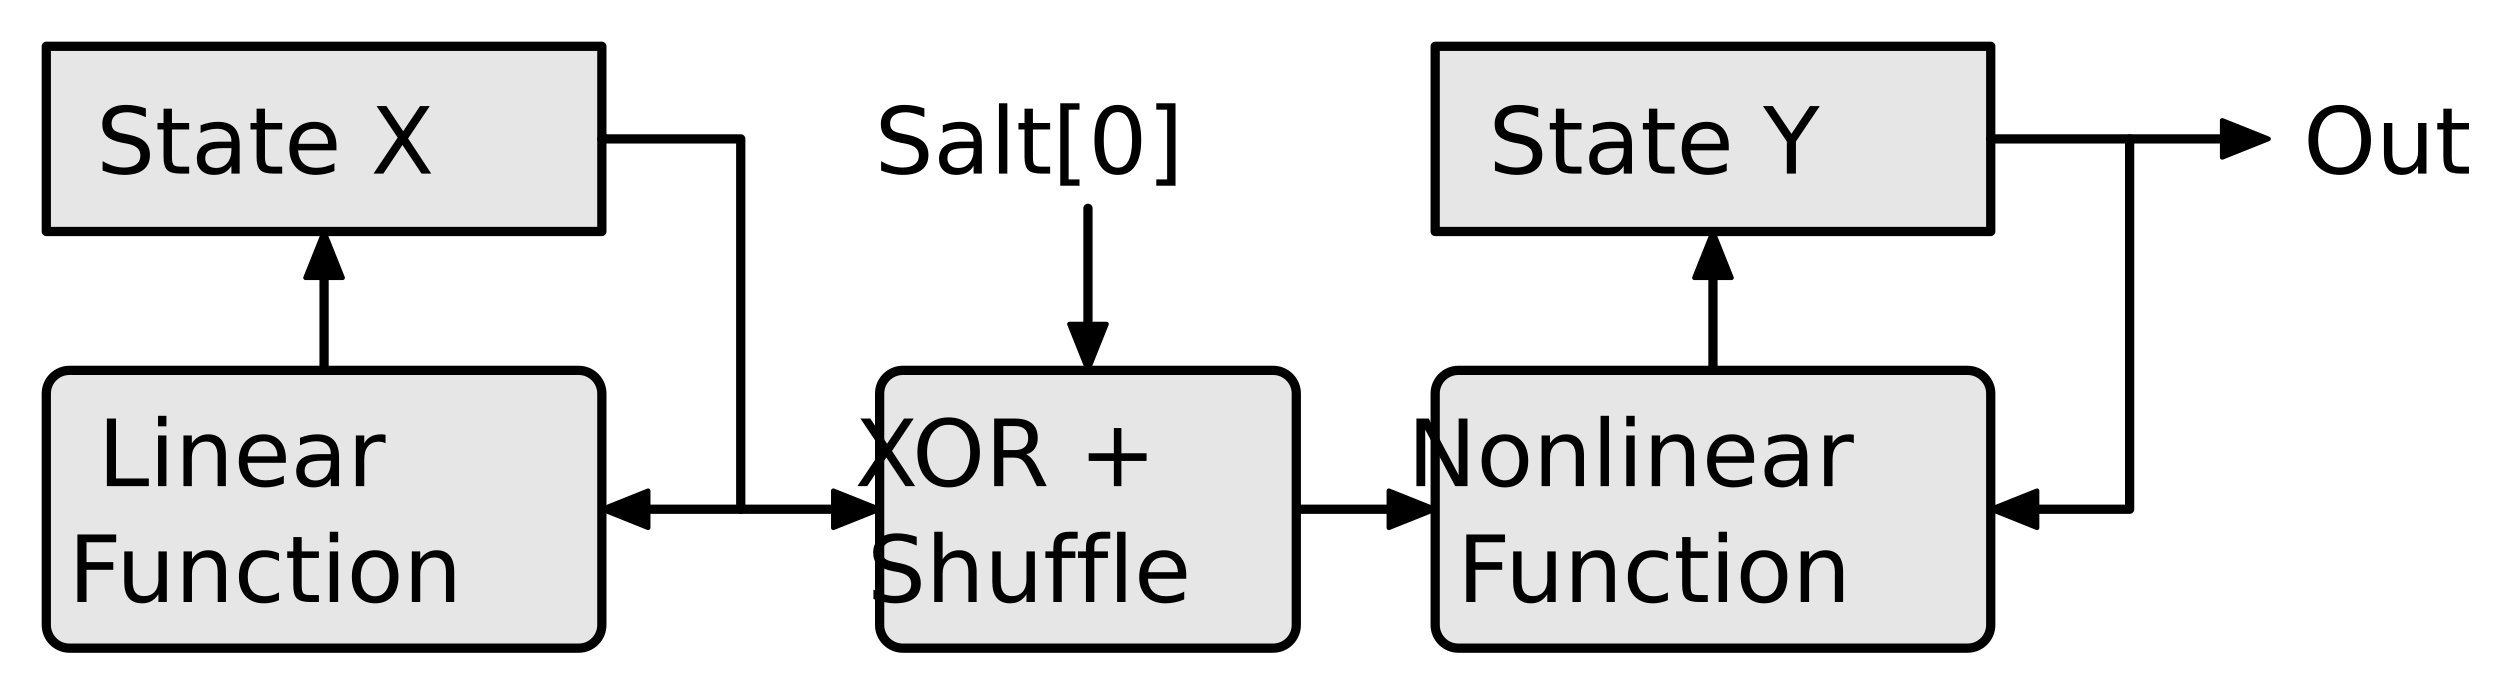
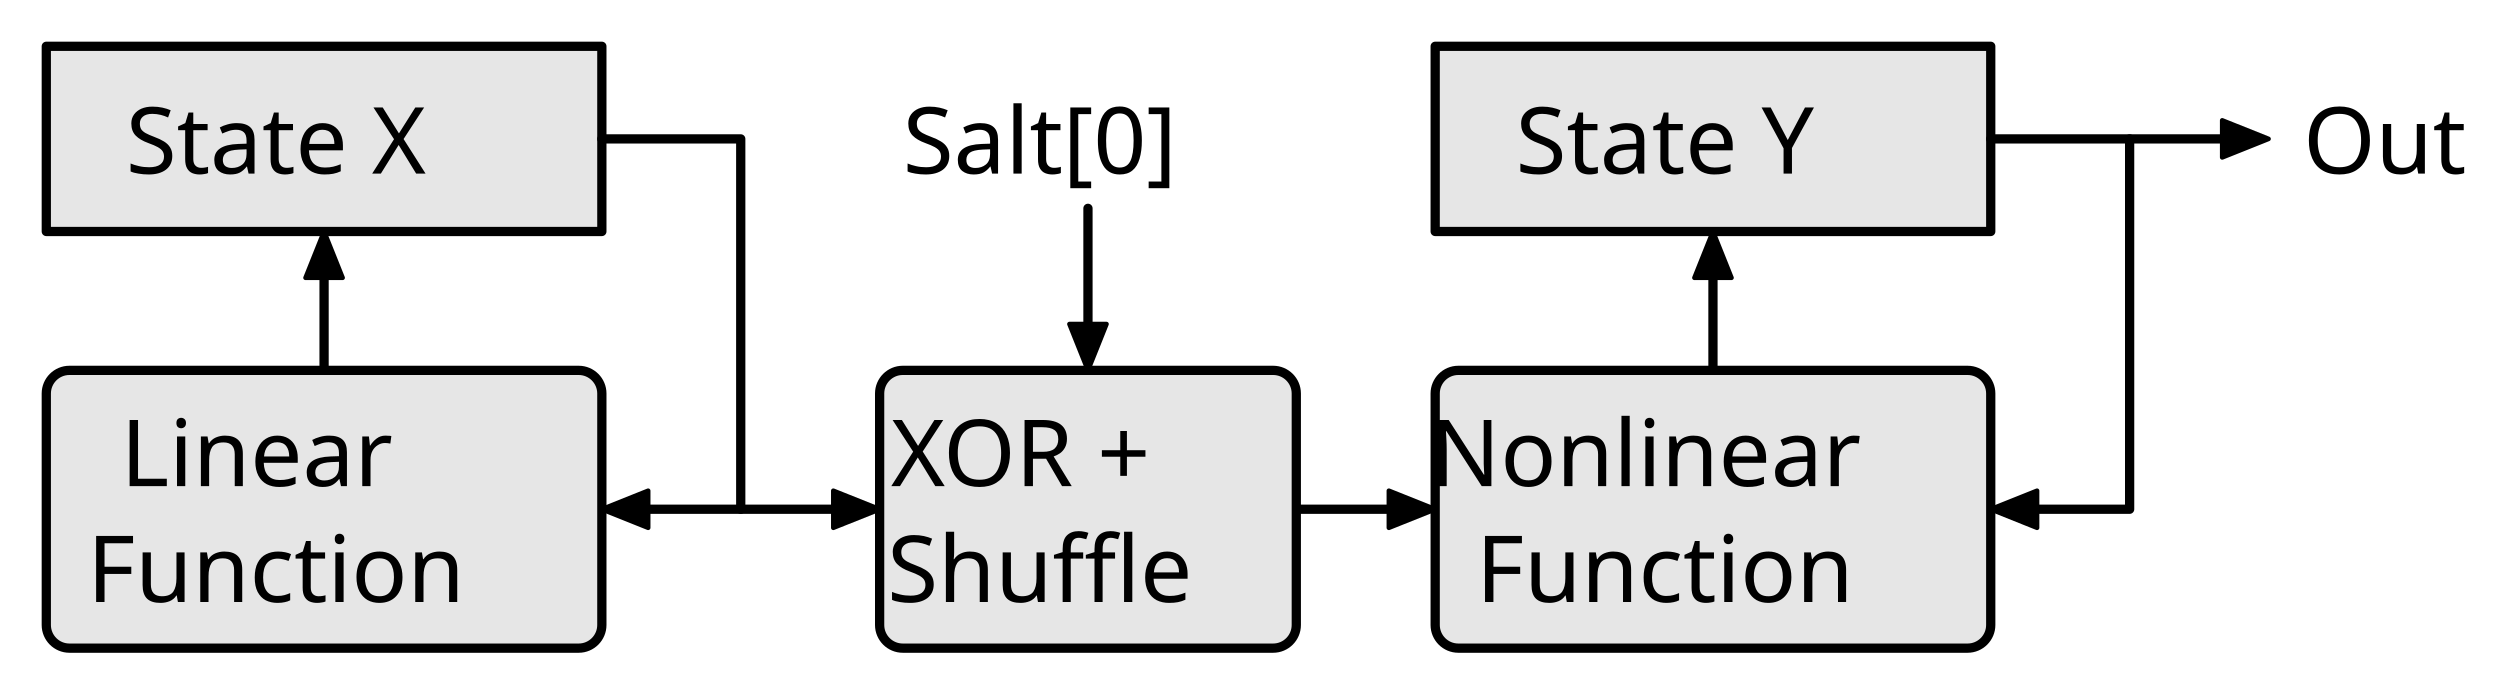
<svg xmlns="http://www.w3.org/2000/svg" width="540" height="150" viewBox="0 0 270 75" version="1.1" id="svg8">
  <defs id="defs2" />
  <g id="layer1" style="display:inline">
    <path style="fill:none;fill-rule:evenodd;stroke:#000000;stroke-width:1;stroke-linecap:round;stroke-linejoin:round;stroke-opacity:1;stroke-miterlimit:4;stroke-dasharray:none" d="M 80,55 H 90" id="path1267-6-7" />
    <path style="fill:#000000;fill-opacity:1;stroke:#000000;stroke-width:0.5;stroke-linecap:round;stroke-linejoin:round;stroke-opacity:1;stroke-miterlimit:4;stroke-dasharray:none" d="m 90,57 v -4 l 5,2 z" id="path6335-2-9-5-1-9-3-7-9-2-06-9" />
    <rect style="display:inline;fill:#e6e6e6;stroke:#000000;stroke-width:1;stroke-linecap:round;stroke-linejoin:round;stroke-miterlimit:4;stroke-dasharray:none" id="rect853-60-8-5-3-4-3" width="60" height="30" x="5" y="40" ry="2.5" />
-     <text xml:space="preserve" style="color:#000000;font-size:8px;line-height:150%;font-family:'DejaVu Sans';-inkscape-font-specification:'DejaVu Sans';text-align:center;text-decoration:none;text-decoration-line:none;letter-spacing:0px;word-spacing:0px;text-anchor:middle;display:inline;overflow:visible;fill:#000000;stroke:#000000;stroke-width:1px;stroke-linecap:butt;stroke-linejoin:miter;stroke-opacity:1" x="35" y="52.5" id="text3316-5-0-6">
+     <text xml:space="preserve" style="color:#000000;font-size:8px;line-height:150%;font-family:'sans-serif';-inkscape-font-specification:'sans-serif';text-align:center;text-decoration:none;text-decoration-line:none;letter-spacing:0px;word-spacing:0px;text-anchor:middle;display:inline;overflow:visible;fill:#000000;stroke:#000000;stroke-width:1px;stroke-linecap:butt;stroke-linejoin:miter;stroke-opacity:1" x="35" y="52.5" id="text3316-5-0-6">
      <tspan id="tspan3314-2-9-7" x="35" y="52.5" style="font-size:10px;stroke:none">Linear</tspan>
      <tspan x="35" y="65.02" style="font-size:10px;stroke:none" id="tspan1258">Function</tspan>
    </text>
    <rect style="display:inline;fill:#e6e6e6;stroke:#000000;stroke-width:1;stroke-linecap:round;stroke-linejoin:round;stroke-miterlimit:4;stroke-dasharray:none" id="rect853-60-8-5-3-4-3-5" width="60" height="30" x="155" y="40" ry="2.5" />
-     <text xml:space="preserve" style="color:#000000;font-size:8px;line-height:150%;font-family:'DejaVu Sans';-inkscape-font-specification:'DejaVu Sans';text-align:center;text-decoration:none;text-decoration-line:none;letter-spacing:0px;word-spacing:0px;text-anchor:middle;display:inline;overflow:visible;fill:#000000;stroke:#000000;stroke-width:1px;stroke-linecap:butt;stroke-linejoin:miter;stroke-opacity:1" x="185" y="52.5" id="text3316-5-0-6-3">
+     <text xml:space="preserve" style="color:#000000;font-size:8px;line-height:150%;font-family:'sans-serif';-inkscape-font-specification:'sans-serif';text-align:center;text-decoration:none;text-decoration-line:none;letter-spacing:0px;word-spacing:0px;text-anchor:middle;display:inline;overflow:visible;fill:#000000;stroke:#000000;stroke-width:1px;stroke-linecap:butt;stroke-linejoin:miter;stroke-opacity:1" x="185" y="52.5" id="text3316-5-0-6-3">
      <tspan id="tspan3314-2-9-7-5" x="185" y="52.5" style="font-size:10px;stroke:none">Nonlinear</tspan>
      <tspan x="185" y="65.02" style="font-size:10px;stroke:none" id="tspan1258-6">Function</tspan>
    </text>
    <rect style="display:inline;fill:#e6e6e6;stroke:#000000;stroke-width:1;stroke-linecap:round;stroke-linejoin:round;stroke-miterlimit:4;stroke-dasharray:none" id="rect853-60-8-5-3-4-3-2" width="60" height="20" x="5" y="5" />
-     <text xml:space="preserve" style="color:#000000;font-size:8px;line-height:150%;font-family:'DejaVu Sans';-inkscape-font-specification:'DejaVu Sans';text-align:center;text-decoration:none;text-decoration-line:none;letter-spacing:0px;word-spacing:0px;text-anchor:middle;display:inline;overflow:visible;fill:#000000;stroke:#000000;stroke-width:1px;stroke-linecap:butt;stroke-linejoin:miter;stroke-opacity:1" x="35" y="18.75" id="text3316-5-0-6-9">
+     <text xml:space="preserve" style="color:#000000;font-size:8px;line-height:150%;font-family:'sans-serif';-inkscape-font-specification:'sans-serif';text-align:center;text-decoration:none;text-decoration-line:none;letter-spacing:0px;word-spacing:0px;text-anchor:middle;display:inline;overflow:visible;fill:#000000;stroke:#000000;stroke-width:1px;stroke-linecap:butt;stroke-linejoin:miter;stroke-opacity:1" x="35" y="18.75" id="text3316-5-0-6-9">
      <tspan x="35" y="18.75" style="font-size:10px;stroke:none" id="tspan1258-2">State X</tspan>
    </text>
    <rect style="display:inline;fill:#e6e6e6;stroke:#000000;stroke-width:1;stroke-linecap:round;stroke-linejoin:round;stroke-miterlimit:4;stroke-dasharray:none" id="rect853-60-8-5-3-4-3-2-7" width="60" height="20" x="155" y="5" />
-     <text xml:space="preserve" style="color:#000000;font-size:8px;line-height:150%;font-family:'DejaVu Sans';-inkscape-font-specification:'DejaVu Sans';text-align:center;text-decoration:none;text-decoration-line:none;letter-spacing:0px;word-spacing:0px;text-anchor:middle;display:inline;overflow:visible;fill:#000000;stroke:#000000;stroke-width:1px;stroke-linecap:butt;stroke-linejoin:miter;stroke-opacity:1" x="185" y="18.75" id="text3316-5-0-6-9-0">
+     <text xml:space="preserve" style="color:#000000;font-size:8px;line-height:150%;font-family:'sans-serif';-inkscape-font-specification:'sans-serif';text-align:center;text-decoration:none;text-decoration-line:none;letter-spacing:0px;word-spacing:0px;text-anchor:middle;display:inline;overflow:visible;fill:#000000;stroke:#000000;stroke-width:1px;stroke-linecap:butt;stroke-linejoin:miter;stroke-opacity:1" x="185" y="18.75" id="text3316-5-0-6-9-0">
      <tspan x="185" y="18.75" style="font-size:10px;stroke:none" id="tspan1258-2-9">State Y</tspan>
    </text>
    <path style="display:inline;fill:none;fill-rule:evenodd;stroke:#000000;stroke-width:1;stroke-linecap:round;stroke-linejoin:round;stroke-opacity:1;stroke-miterlimit:4;stroke-dasharray:none" d="m 215,15 h 25" id="path1267-6-7-19" />
    <path style="display:inline;fill:#000000;fill-opacity:1;stroke:#000000;stroke-width:0.5;stroke-linecap:round;stroke-linejoin:round;stroke-opacity:1;stroke-miterlimit:4;stroke-dasharray:none" d="m 240,17 v -4 l 5,2 z" id="path6335-2-9-5-1-9-3-7-9-2-06-9-4" />
-     <text xml:space="preserve" style="color:#000000;font-size:8px;line-height:150%;font-family:'DejaVu Sans';-inkscape-font-specification:'DejaVu Sans';text-align:start;text-decoration:none;text-decoration-line:none;letter-spacing:0px;word-spacing:0px;text-anchor:start;display:inline;overflow:visible;fill:#000000;stroke:#000000;stroke-width:1px;stroke-linecap:butt;stroke-linejoin:miter;stroke-opacity:1" x="248.75" y="18.75" id="text3316-5-0-6-9-9-7">
+     <text xml:space="preserve" style="color:#000000;font-size:8px;line-height:150%;font-family:'sans-serif';-inkscape-font-specification:'sans-serif';text-align:start;text-decoration:none;text-decoration-line:none;letter-spacing:0px;word-spacing:0px;text-anchor:start;display:inline;overflow:visible;fill:#000000;stroke:#000000;stroke-width:1px;stroke-linecap:butt;stroke-linejoin:miter;stroke-opacity:1" x="248.75" y="18.75" id="text3316-5-0-6-9-9-7">
      <tspan x="248.75" y="18.75" style="font-size:10px;text-align:start;text-anchor:start;stroke:none" id="tspan1258-2-3-8">Out</tspan>
    </text>
    <path style="display:inline;fill:none;fill-rule:evenodd;stroke:#000000;stroke-width:1;stroke-linecap:round;stroke-linejoin:round;stroke-opacity:1;stroke-miterlimit:4;stroke-dasharray:none" d="M 65,15 H 80 V 55 H 70" id="path1267-6-5-2-3" />
    <path style="display:inline;fill:#000000;fill-opacity:1;stroke:#000000;stroke-width:0.5;stroke-linecap:round;stroke-linejoin:round;stroke-opacity:1;stroke-miterlimit:4;stroke-dasharray:none" d="m 70,57 v -4 l -5,2 z" id="path6335-2-9-5-1-9-3-7-9-2-06-9-44" />
    <path style="display:inline;fill:none;fill-rule:evenodd;stroke:#000000;stroke-width:1;stroke-linecap:round;stroke-linejoin:round;stroke-opacity:1;stroke-miterlimit:4;stroke-dasharray:none" d="M 230,15 V 55 H 220" id="path1267-6-5-2-3-7" />
    <path style="display:inline;fill:#000000;fill-opacity:1;stroke:#000000;stroke-width:0.5;stroke-linecap:round;stroke-linejoin:round;stroke-opacity:1;stroke-miterlimit:4;stroke-dasharray:none" d="m 220,57 v -4 l -5,2 z" id="path6335-2-9-5-1-9-3-7-9-2-06-9-44-5" />
    <path style="display:inline;fill:none;fill-rule:evenodd;stroke:#000000;stroke-width:1;stroke-linecap:round;stroke-linejoin:round;stroke-opacity:1;stroke-miterlimit:4;stroke-dasharray:none" d="m 140,55 h 10" id="path1267-6-7-1-3" />
    <path style="display:inline;fill:#000000;fill-opacity:1;stroke:#000000;stroke-width:0.5;stroke-linecap:round;stroke-linejoin:round;stroke-opacity:1;stroke-miterlimit:4;stroke-dasharray:none" d="m 150,57 v -4 l 5,2 z" id="path6335-2-9-5-1-9-3-7-9-2-06-9-2-6" />
    <rect style="display:inline;fill:#e6e6e6;stroke:#000000;stroke-width:1;stroke-linecap:round;stroke-linejoin:round;stroke-miterlimit:4;stroke-dasharray:none" id="rect853-60-8-2-7" width="45" height="30" x="95" y="40" ry="2.5" />
-     <text xml:space="preserve" style="color:#000000;font-size:8px;line-height:150%;font-family:'DejaVu Sans';-inkscape-font-specification:'DejaVu Sans';text-align:center;text-decoration:none;text-decoration-line:none;letter-spacing:0px;word-spacing:0px;text-anchor:middle;display:inline;overflow:visible;fill:#000000;stroke:#000000;stroke-width:1px;stroke-linecap:butt;stroke-linejoin:miter;stroke-opacity:1" x="117.5" y="52.5" id="text3316-5-0-6-3-5">
+     <text xml:space="preserve" style="color:#000000;font-size:8px;line-height:150%;font-family:'sans-serif';-inkscape-font-specification:'sans-serif';text-align:center;text-decoration:none;text-decoration-line:none;letter-spacing:0px;word-spacing:0px;text-anchor:middle;display:inline;overflow:visible;fill:#000000;stroke:#000000;stroke-width:1px;stroke-linecap:butt;stroke-linejoin:miter;stroke-opacity:1" x="117.5" y="52.5" id="text3316-5-0-6-3-5">
      <tspan x="117.5" y="52.5" style="font-size:10px;stroke:none" id="tspan1258-6-2">XOR +</tspan>
      <tspan x="117.5" y="65.02" style="font-size:10px;stroke:none" id="tspan930">Shuffle</tspan>
    </text>
-     <text xml:space="preserve" style="color:#000000;font-size:8px;line-height:150%;font-family:'DejaVu Sans';-inkscape-font-specification:'DejaVu Sans';text-align:center;text-decoration:none;text-decoration-line:none;letter-spacing:0px;word-spacing:0px;text-anchor:middle;display:inline;overflow:visible;fill:#000000;stroke:#000000;stroke-width:1px;stroke-linecap:butt;stroke-linejoin:miter;stroke-opacity:1" x="117.5" y="18.75" id="text3316-5-0-6-9-9">
+     <text xml:space="preserve" style="color:#000000;font-size:8px;line-height:150%;font-family:'sans-serif';-inkscape-font-specification:'sans-serif';text-align:center;text-decoration:none;text-decoration-line:none;letter-spacing:0px;word-spacing:0px;text-anchor:middle;display:inline;overflow:visible;fill:#000000;stroke:#000000;stroke-width:1px;stroke-linecap:butt;stroke-linejoin:miter;stroke-opacity:1" x="117.5" y="18.75" id="text3316-5-0-6-9-9">
      <tspan x="117.5" y="18.75" style="font-size:10px;stroke:none" id="tspan1258-2-3">Salt[0]</tspan>
    </text>
    <path style="display:inline;fill:none;fill-rule:evenodd;stroke:#000000;stroke-width:1;stroke-linecap:round;stroke-linejoin:round;stroke-opacity:1;stroke-miterlimit:4;stroke-dasharray:none" d="M 35,40 V 30" id="path1267-6" />
    <path style="display:inline;fill:#000000;fill-opacity:1;stroke:#000000;stroke-width:0.5;stroke-linecap:round;stroke-linejoin:round;stroke-opacity:1;stroke-miterlimit:4;stroke-dasharray:none" d="m 33,30 h 4 l -2,-5 z" id="path6335-2-9-5-1-9-3-7-9-2-06" />
    <path style="display:inline;fill:none;fill-rule:evenodd;stroke:#000000;stroke-width:1;stroke-linecap:round;stroke-linejoin:round;stroke-opacity:1;stroke-miterlimit:4;stroke-dasharray:none" d="M 185,40 V 30" id="path1267-6-6" />
    <path style="display:inline;fill:#000000;fill-opacity:1;stroke:#000000;stroke-width:0.5;stroke-linecap:round;stroke-linejoin:round;stroke-opacity:1;stroke-miterlimit:4;stroke-dasharray:none" d="m 183,30 h 4 l -2,-5 z" id="path6335-2-9-5-1-9-3-7-9-2-06-1" />
    <path style="display:inline;fill:none;fill-rule:evenodd;stroke:#000000;stroke-width:1;stroke-linecap:round;stroke-linejoin:round;stroke-opacity:1;stroke-miterlimit:4;stroke-dasharray:none" d="M 117.5,22.5 V 35" id="path1267-6-8" />
    <path style="display:inline;fill:#000000;fill-opacity:1;stroke:#000000;stroke-width:0.5;stroke-linecap:round;stroke-linejoin:round;stroke-opacity:1;stroke-miterlimit:4;stroke-dasharray:none" d="m 115.5,35 h 4 l -2,5 z" id="path6335-2-9-5-1-9-3-7-9-2-06-97" />
  </g>
</svg>
